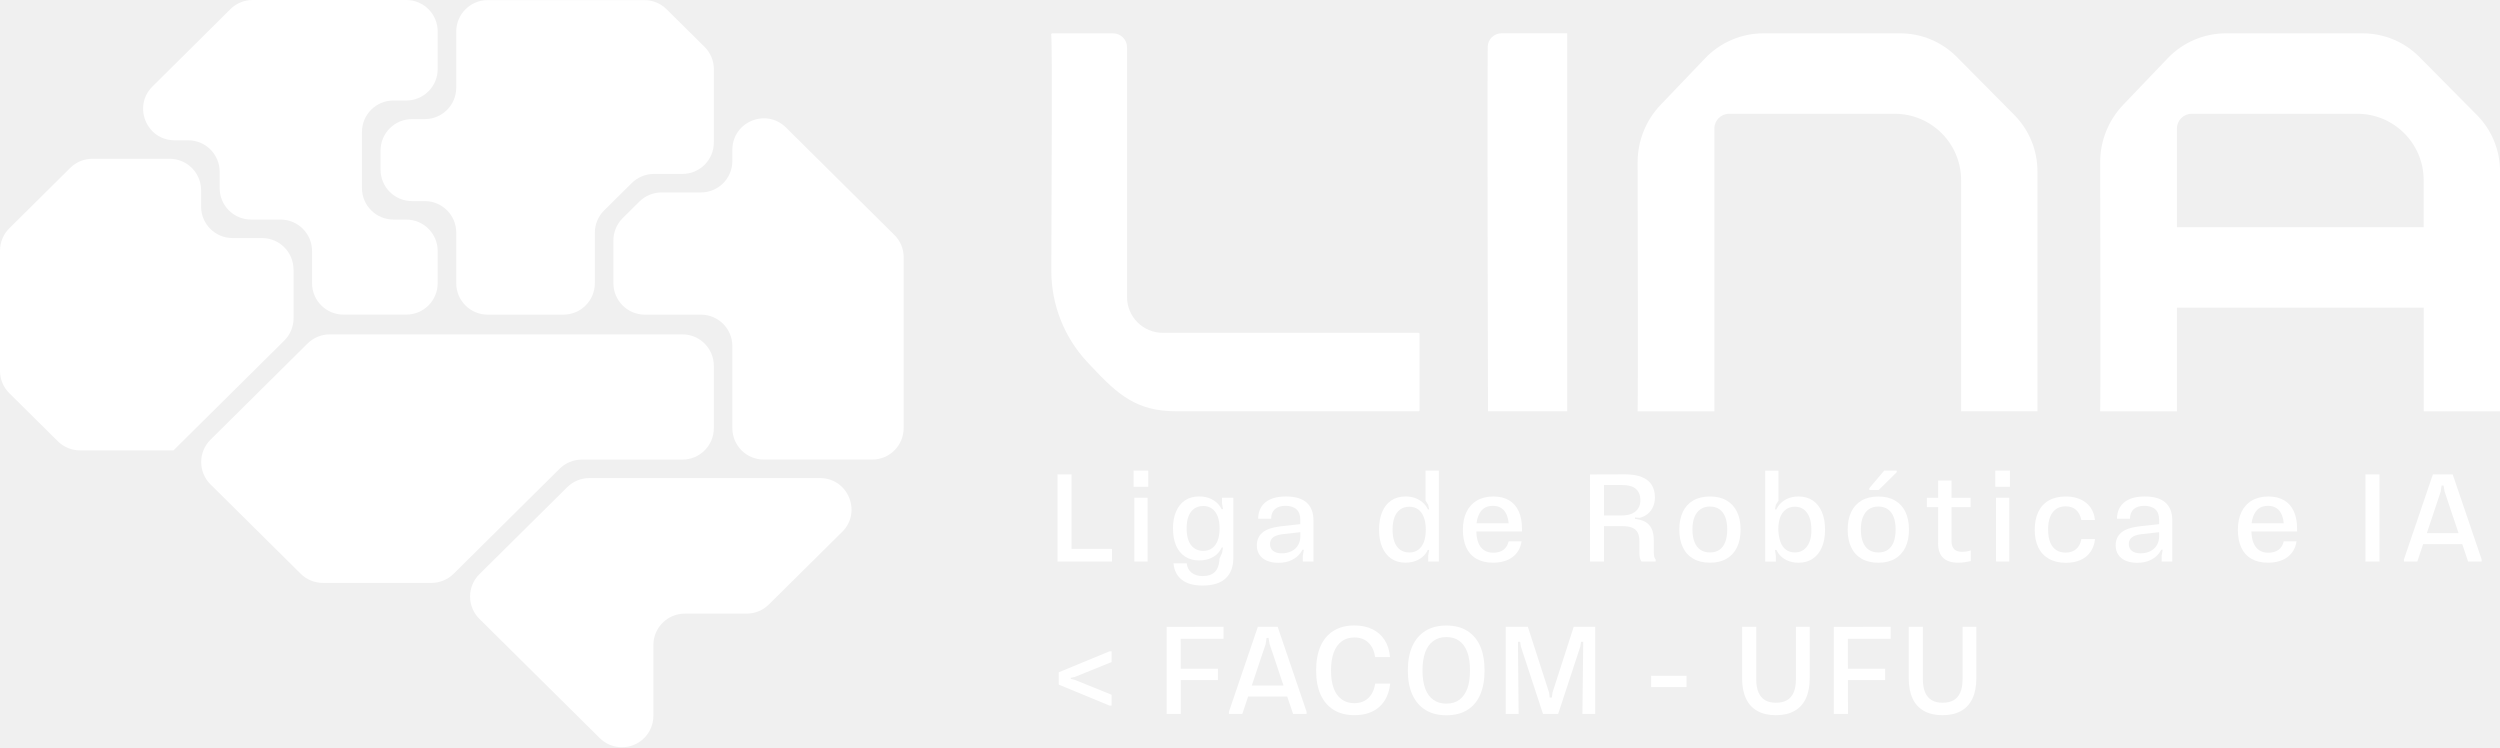
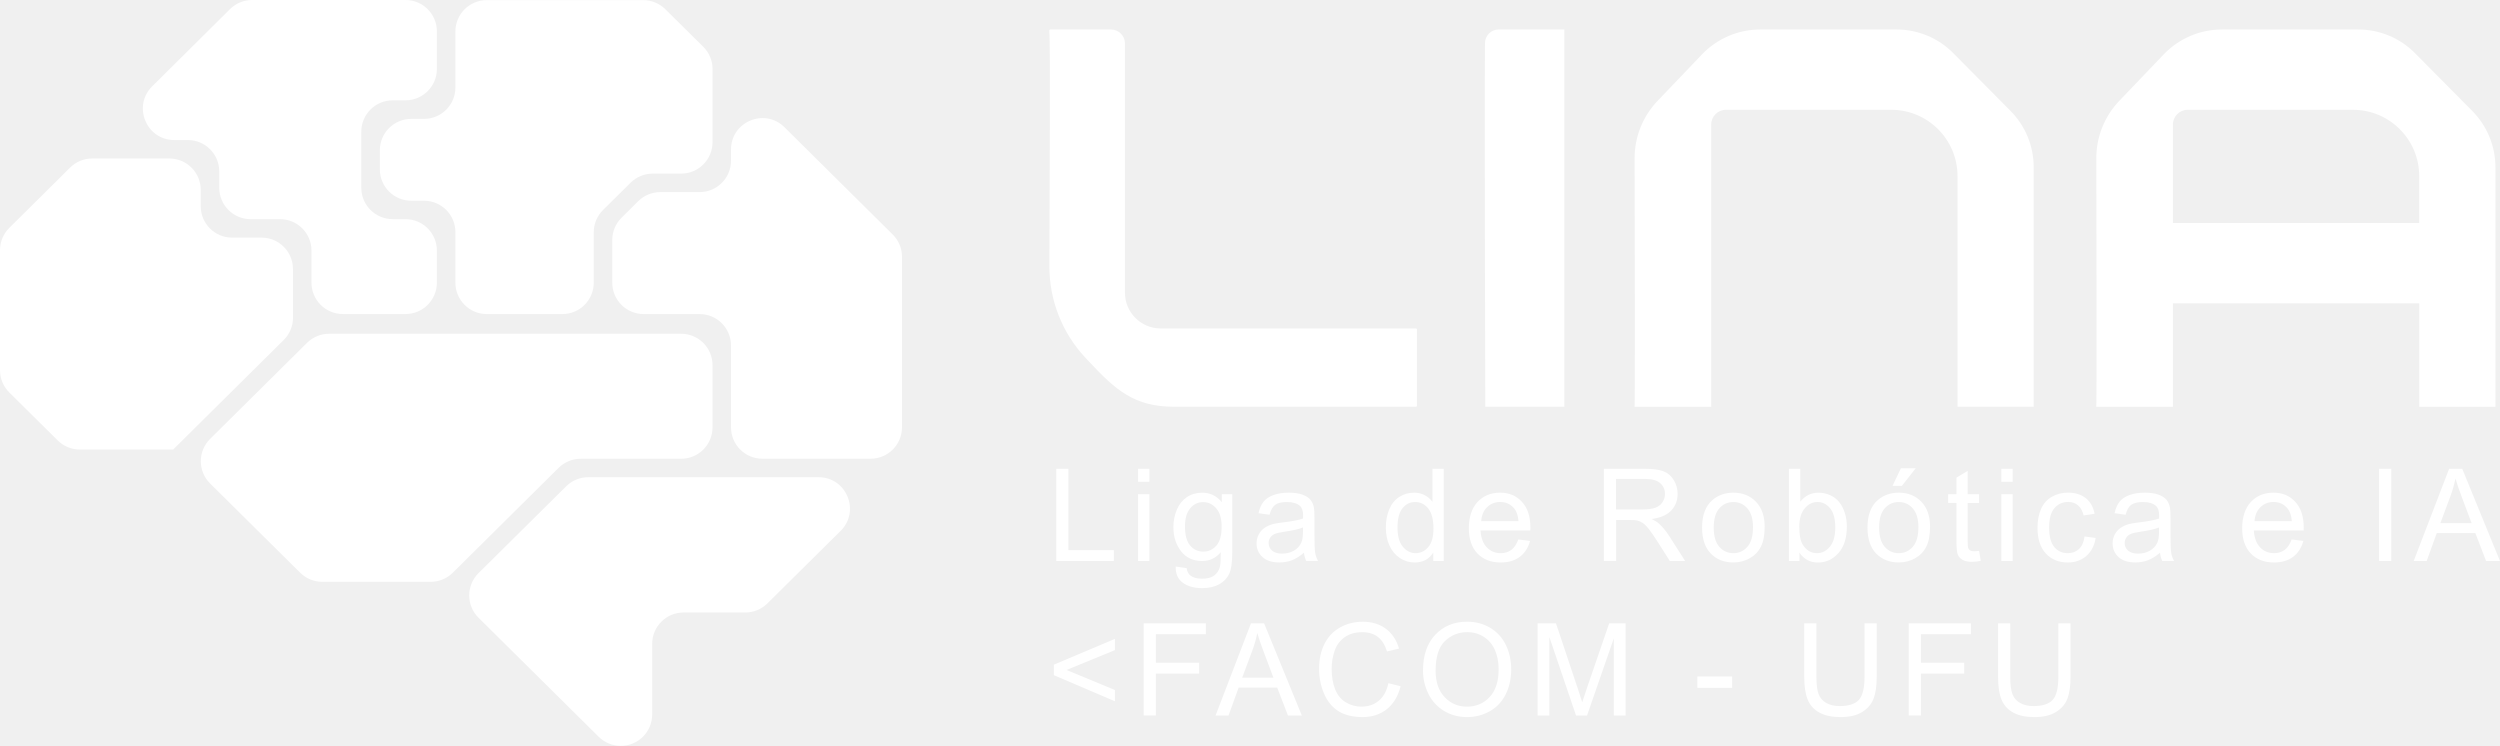
- <svg xmlns="http://www.w3.org/2000/svg" id="Camada_2" data-name="Camada 2" viewBox="0 0 661.6 197.75">
+ <svg xmlns="http://www.w3.org/2000/svg" id="Camada_2" data-name="Camada 2" viewBox="0 0 662.82 197.75">
  <defs>
    <style>
      .cls-1 {
        fill: #fff;
      }
    </style>
  </defs>
  <g id="Camada_2-2" data-name="Camada 2">
    <g>
-       <polygon class="cls-1" points="283.57 125.54 279.86 125.54 279.86 148.61 294.27 148.61 294.27 145.26 283.57 145.26 283.57 125.54" />
-       <rect class="cls-1" x="300.19" y="131.72" width="3.51" height="16.88" />
-       <rect class="cls-1" x="299.99" y="124.54" width="3.88" height="4.28" />
-       <path class="cls-1" d="M326.4,131.72h-3.01v1.47l.27,1.54h-.38c-.15-.3-.32-.59-.52-.87-.53-.74-1.27-1.33-2.19-1.79-.92-.46-2-.69-3.23-.69-1.47,0-2.72.35-3.74,1.04-1.03.69-1.81,1.67-2.36,2.94-.55,1.27-.82,2.75-.82,4.45s.27,3.27.8,4.53c.54,1.26,1.32,2.23,2.36,2.93,1.04.69,2.3,1.04,3.79,1.04,1.2,0,2.27-.22,3.21-.67.94-.45,1.67-1.04,2.19-1.79.21-.31.39-.63.54-.95h.34l-.23,1.37-.7,1.6c0,.16-.01.35-.03.57-.13,1.34-.56,2.34-1.29,3.01-.72.67-1.76,1-3.09,1-1.25,0-2.24-.3-2.98-.9-.74-.6-1.16-1.43-1.27-2.47h-3.51c.18,1.89.92,3.35,2.22,4.36,1.3,1.01,3.13,1.52,5.47,1.52,2.74,0,4.79-.64,6.13-1.91,1.35-1.27,2.02-3.08,2.02-5.42v-15.91ZM322.24,143.07c-.35.88-.84,1.55-1.49,2.02-.65.47-1.43.7-2.34.7s-1.74-.25-2.41-.74c-.67-.49-1.17-1.17-1.49-2.04-.32-.87-.48-1.93-.48-3.18s.16-2.27.48-3.14c.32-.87.81-1.55,1.47-2.04.66-.49,1.47-.74,2.42-.74s1.69.23,2.34.69c.65.46,1.14,1.13,1.49,2.01.35.88.52,1.96.52,3.23s-.17,2.35-.52,3.23Z" />
-       <path class="cls-1" d="M345.77,132.99c-1.21-1.07-3.03-1.6-5.43-1.6s-4.12.5-5.4,1.5c-1.28,1-1.94,2.46-1.99,4.38h3.44c.02-1.11.36-1.96,1.02-2.54.66-.58,1.59-.87,2.79-.87s2.21.31,2.89.92c.68.61,1.02,1.53,1.02,2.76v1.17l-5.42.6c-2.16.29-3.72.85-4.66,1.69-.95.84-1.42,1.96-1.42,3.36,0,.91.22,1.72.67,2.41.45.69,1.1,1.23,1.96,1.6.86.38,1.89.57,3.09.57,1.38,0,2.56-.25,3.53-.74.97-.49,1.73-1.1,2.27-1.84.21-.29.38-.58.53-.87h.39l-.27,1.57v1.54h2.81v-10.93c0-2.05-.61-3.61-1.82-4.68ZM344.12,141.92c0,.91-.21,1.71-.62,2.39s-.99,1.2-1.74,1.57c-.75.37-1.59.55-2.52.55-1,0-1.78-.21-2.32-.64-.55-.42-.82-1.04-.82-1.84,0-.71.26-1.28.77-1.71.51-.42,1.34-.71,2.47-.87l4.78-.53v1.07Z" />
-       <path class="cls-1" d="M377.35,146.4c.2-.28.36-.57.5-.87h.37l-.27,1.54v1.54h2.84v-24.07h-3.54v7.92l.7,1.14.27,1.2h-.34c-.15-.32-.33-.62-.54-.92-.55-.75-1.28-1.35-2.21-1.81-.93-.46-1.98-.69-3.16-.69-1.45,0-2.7.35-3.76,1.05s-1.87,1.71-2.42,3.03c-.56,1.32-.84,2.88-.84,4.68s.28,3.39.84,4.68c.56,1.29,1.35,2.3,2.39,3.01,1.04.71,2.29,1.07,3.76,1.07,1.23,0,2.3-.23,3.23-.69s1.66-1.06,2.19-1.82ZM370.53,145.48c-.67-.48-1.17-1.17-1.5-2.07-.33-.9-.5-1.99-.5-3.26s.17-2.35.5-3.24c.33-.89.84-1.58,1.5-2.07.67-.49,1.48-.74,2.44-.74.89,0,1.66.23,2.31.69.65.46,1.15,1.14,1.5,2.04.36.9.54,2.01.54,3.33s-.17,2.42-.52,3.31-.85,1.57-1.5,2.04c-.66.47-1.43.7-2.32.7-.96,0-1.77-.24-2.44-.72Z" />
-       <path class="cls-1" d="M402.63,143.26h-3.38c-.22.96-.67,1.7-1.35,2.22-.68.52-1.59.79-2.72.79-.98,0-1.81-.23-2.47-.69-.67-.46-1.18-1.14-1.52-2.04-.3-.79-.46-1.76-.5-2.89h12.09v-.74c0-1.81-.29-3.34-.87-4.61-.58-1.27-1.43-2.24-2.56-2.91-1.13-.67-2.51-1-4.16-1s-3.12.36-4.33,1.07c-1.22.71-2.14,1.73-2.77,3.04-.64,1.32-.95,2.89-.95,4.71s.3,3.39.89,4.68c.59,1.29,1.49,2.29,2.69,2.98,1.2.69,2.65,1.04,4.35,1.04,2.18,0,3.93-.51,5.25-1.52,1.31-1.01,2.09-2.39,2.34-4.13ZM391.17,136.66c.35-.92.84-1.62,1.47-2.09.64-.47,1.44-.7,2.42-.7s1.72.22,2.34.65c.62.43,1.1,1.08,1.42,1.94.22.58.36,1.26.43,2.02h-8.5c.08-.68.22-1.29.42-1.82Z" />
-       <path class="cls-1" d="M438.16,148.07c-.2-.2-.33-.47-.4-.8-.07-.33-.1-.76-.1-1.27v-2.98c0-1.25-.19-2.28-.57-3.09-.38-.81-.96-1.43-1.75-1.86-.72-.39-1.61-.64-2.66-.76v-.37l1.24.1c.82-.2,1.54-.56,2.16-1.07.61-.51,1.08-1.15,1.4-1.91.32-.76.48-1.57.48-2.44,0-1.25-.27-2.33-.82-3.24-.55-.91-1.41-1.62-2.59-2.11-1.18-.49-2.69-.74-4.51-.74l-9.26.03v23.04h3.71v-9.36h4.85c1.14,0,2.03.15,2.69.45.66.3,1.12.74,1.4,1.32.28.58.42,1.34.42,2.27v2.98c0,.56.04,1.03.13,1.42.09.39.23.7.43.92h3.74v-.53ZM431.96,135.89c-.75.35-1.69.52-2.83.52h-4.65v-8.06h4.65c1.76,0,3.03.35,3.81,1.05.78.7,1.17,1.7,1.17,2.99,0,.78-.17,1.47-.52,2.07-.35.6-.89,1.08-1.64,1.42Z" />
-       <path class="cls-1" d="M456.92,132.44c-1.2-.7-2.66-1.05-4.38-1.05s-3.22.35-4.43,1.05-2.13,1.71-2.76,3.01c-.62,1.3-.94,2.87-.94,4.7s.31,3.39.94,4.7c.62,1.3,1.54,2.31,2.76,3.01s2.69,1.05,4.43,1.05,3.18-.35,4.38-1.05,2.12-1.71,2.76-3.01c.64-1.3.95-2.87.95-4.7s-.32-3.42-.95-4.71c-.63-1.29-1.55-2.29-2.76-2.99ZM456.57,143.44c-.35.9-.86,1.59-1.54,2.06-.68.47-1.52.7-2.52.7s-1.82-.23-2.51-.7c-.69-.47-1.22-1.15-1.57-2.06-.36-.9-.54-2.01-.54-3.33s.18-2.38.54-3.28c.36-.89.88-1.58,1.57-2.06.69-.48,1.53-.72,2.51-.72s1.84.24,2.52.72c.68.48,1.19,1.17,1.54,2.07.35.9.52,2,.52,3.29s-.17,2.39-.52,3.29Z" />
-       <path class="cls-1" d="M479.72,132.44c-1.05-.7-2.3-1.05-3.74-1.05-1.23,0-2.29.23-3.19.69-.9.46-1.62,1.06-2.16,1.81-.21.3-.39.6-.54.92h-.36l.23-1.2.7-1.14v-7.92h-3.51v24.07h2.81v-1.54l-.23-1.54h.39c.14.3.3.59.5.87.52.76,1.24,1.37,2.16,1.82s1.98.69,3.21.69c1.45,0,2.7-.36,3.74-1.07,1.05-.71,1.85-1.72,2.41-3.01.56-1.29.84-2.85.84-4.68s-.28-3.37-.84-4.68c-.56-1.31-1.36-2.32-2.41-3.03ZM478.89,143.34c-.33.9-.84,1.6-1.5,2.11-.67.5-1.46.75-2.37.75s-1.73-.24-2.37-.72c-.65-.48-1.14-1.17-1.47-2.07s-.52-1.99-.57-3.26c0-1.27.17-2.35.5-3.24.33-.89.83-1.58,1.49-2.07.66-.49,1.47-.74,2.42-.74s1.73.25,2.37.75c.65.5,1.14,1.2,1.47,2.09.33.89.5,1.96.5,3.21.02,1.23-.13,2.29-.47,3.19Z" />
-       <polygon class="cls-1" points="494.7 129.18 494.7 129.68 497.17 129.68 501.95 124.97 501.95 124.54 498.64 124.54 494.7 129.18" />
-       <path class="cls-1" d="M504.24,135.44c-.63-1.29-1.55-2.29-2.76-2.99s-2.66-1.05-4.38-1.05-3.22.35-4.43,1.05-2.13,1.71-2.76,3.01c-.62,1.3-.94,2.87-.94,4.7s.31,3.39.94,4.7c.62,1.3,1.54,2.31,2.76,3.01s2.69,1.05,4.43,1.05,3.18-.35,4.38-1.05,2.12-1.71,2.76-3.01c.64-1.3.95-2.87.95-4.7s-.32-3.42-.95-4.71ZM501.14,143.44c-.35.9-.86,1.59-1.54,2.06-.68.47-1.52.7-2.52.7s-1.82-.23-2.51-.7c-.69-.47-1.22-1.15-1.57-2.06-.36-.9-.54-2.01-.54-3.33s.18-2.38.54-3.28c.36-.89.88-1.58,1.57-2.06.69-.48,1.53-.72,2.51-.72s1.84.24,2.52.72c.68.48,1.19,1.17,1.54,2.07.35.9.52,2,.52,3.29s-.17,2.39-.52,3.29Z" />
-       <path class="cls-1" d="M512.89,143.73c0,1.74.45,3.04,1.34,3.89.89.86,2.21,1.29,3.95,1.29.62,0,1.23-.04,1.81-.13s1.1-.19,1.57-.3v-2.81c-.27.09-.62.18-1.07.27-.45.04-.84.08-1.17.1-.98,0-1.71-.23-2.17-.7s-.7-1.18-.7-2.14v-8.99h5.05v-2.47h-5.05v-4.58h-3.54v4.58h-2.98v2.47h2.98v9.53Z" />
-       <rect class="cls-1" x="528.23" y="131.72" width="3.51" height="16.88" />
-       <rect class="cls-1" x="528.03" y="124.54" width="3.88" height="4.28" />
-       <path class="cls-1" d="M544.11,134.72c.69-.48,1.54-.72,2.54-.72,1.14,0,2.06.31,2.76.94.7.62,1.16,1.52,1.39,2.67h3.61c-.13-1.29-.53-2.4-1.19-3.33-.66-.92-1.55-1.64-2.67-2.14-1.13-.5-2.4-.75-3.83-.75-1.78,0-3.29.35-4.51,1.05-1.23.7-2.16,1.71-2.79,3.03-.64,1.32-.95,2.89-.95,4.71s.31,3.39.94,4.68c.62,1.29,1.55,2.3,2.79,3.01,1.24.71,2.74,1.07,4.5,1.07,1.49,0,2.8-.25,3.91-.75,1.11-.5,1.99-1.23,2.64-2.17.65-.95,1.04-2.07,1.17-3.36h-3.61c-.2,1.16-.66,2.05-1.39,2.66-.72.61-1.64.92-2.76.92-1,0-1.85-.23-2.54-.7-.69-.47-1.22-1.15-1.57-2.06-.36-.9-.54-2.02-.54-3.36s.18-2.42.54-3.33c.36-.9.88-1.59,1.57-2.07Z" />
-       <path class="cls-1" d="M573.05,132.99c-1.21-1.07-3.03-1.6-5.43-1.6s-4.12.5-5.4,1.5c-1.28,1-1.94,2.46-1.99,4.38h3.44c.02-1.11.36-1.96,1.02-2.54.66-.58,1.59-.87,2.79-.87s2.21.31,2.89.92c.68.61,1.02,1.53,1.02,2.76v1.17l-5.42.6c-2.16.29-3.72.85-4.66,1.69-.95.84-1.42,1.96-1.42,3.36,0,.91.22,1.72.67,2.41.45.69,1.1,1.23,1.96,1.6.86.38,1.89.57,3.09.57,1.38,0,2.56-.25,3.53-.74.97-.49,1.73-1.1,2.27-1.84.21-.29.38-.58.53-.87h.39l-.27,1.57v1.54h2.81v-10.93c0-2.05-.61-3.61-1.82-4.68ZM571.39,141.92c0,.91-.21,1.71-.62,2.39s-.99,1.2-1.74,1.57c-.75.37-1.59.55-2.52.55-1,0-1.78-.21-2.32-.64-.55-.42-.82-1.04-.82-1.84,0-.71.26-1.28.77-1.71.51-.42,1.34-.71,2.47-.87l4.78-.53v1.07Z" />
-       <path class="cls-1" d="M604.44,132.39c-1.13-.67-2.51-1-4.16-1s-3.12.36-4.33,1.07c-1.22.71-2.14,1.73-2.77,3.04-.64,1.32-.95,2.89-.95,4.71s.3,3.39.89,4.68c.59,1.29,1.49,2.29,2.69,2.98,1.2.69,2.65,1.04,4.35,1.04,2.18,0,3.93-.51,5.25-1.52,1.31-1.01,2.09-2.39,2.34-4.13h-3.38c-.22.96-.67,1.7-1.35,2.22-.68.52-1.59.79-2.72.79-.98,0-1.81-.23-2.47-.69-.67-.46-1.18-1.14-1.52-2.04-.3-.79-.46-1.76-.5-2.89h12.09v-.74c0-1.81-.29-3.34-.87-4.61-.58-1.27-1.43-2.24-2.56-2.91ZM595.87,138.48c.08-.68.22-1.29.42-1.82.35-.92.84-1.62,1.47-2.09.64-.47,1.44-.7,2.42-.7s1.72.22,2.34.65c.62.43,1.1,1.08,1.42,1.94.22.58.36,1.26.43,2.02h-8.5Z" />
-       <rect class="cls-1" x="625.99" y="125.54" width="3.71" height="23.07" />
-       <path class="cls-1" d="M643.84,125.54l-7.66,22.5v.57h3.54l1.54-4.61h10.35l1.55,4.61h3.58v-.57l-7.66-22.5h-5.25ZM642.24,141.09l3.67-11,.23-1.6h.53l.27,1.6,3.69,11h-8.4Z" />
-       <polygon class="cls-1" points="280.19 177.91 280.19 181.18 293.63 186.73 294.17 186.73 294.17 183.86 284.41 179.91 283.37 179.65 283.37 179.38 284.47 179.14 294.17 175.2 294.17 172.36 293.63 172.36 280.19 177.91" />
-       <polygon class="cls-1" points="308.74 188.94 312.49 188.94 312.48 179.98 322.32 179.98 322.32 176.97 312.47 176.97 312.46 169.05 323.79 169.05 323.79 165.87 308.74 165.9 308.74 188.94" />
-       <path class="cls-1" d="M332.88,165.87l-7.66,22.5v.57h3.54l1.54-4.61h10.35l1.55,4.61h3.58v-.57l-7.66-22.5h-5.25ZM331.28,181.42l3.67-11,.23-1.6h.53l.27,1.6,3.69,11h-8.4Z" />
-       <path class="cls-1" d="M362.1,184.74c-.96.9-2.2,1.35-3.71,1.35-1.29,0-2.41-.34-3.34-1.02-.94-.68-1.64-1.66-2.11-2.94s-.7-2.85-.7-4.7.24-3.45.72-4.75c.48-1.29,1.18-2.28,2.11-2.96.92-.68,2.04-1.02,3.36-1.02,1.49,0,2.72.45,3.68,1.35.96.9,1.56,2.18,1.81,3.83h3.94c-.16-1.76-.64-3.26-1.44-4.51-.8-1.25-1.88-2.2-3.24-2.86-1.36-.66-2.94-.99-4.75-.99-2.16,0-4,.47-5.52,1.42-1.52.95-2.66,2.3-3.44,4.06-.78,1.76-1.17,3.9-1.17,6.42s.39,4.62,1.17,6.37c.78,1.75,1.93,3.1,3.44,4.05s3.35,1.42,5.52,1.42c2.76,0,4.96-.73,6.59-2.19,1.63-1.46,2.59-3.52,2.88-6.17h-3.95c-.27,1.65-.88,2.93-1.84,3.83Z" />
-       <path class="cls-1" d="M388.3,166.96c-1.5-.95-3.35-1.42-5.53-1.42s-4.03.47-5.55,1.42c-1.52.95-2.67,2.3-3.46,4.05-.79,1.75-1.19,3.9-1.19,6.44s.4,4.62,1.19,6.37c.79,1.75,1.94,3.1,3.46,4.05,1.52.95,3.37,1.42,5.55,1.42s4.06-.47,5.57-1.42,2.64-2.3,3.39-4.05c.76-1.75,1.14-3.87,1.14-6.37s-.38-4.69-1.15-6.44c-.77-1.75-1.91-3.1-3.41-4.05ZM388.32,182.19c-.47,1.29-1.17,2.28-2.09,2.98-.93.69-2.08,1.04-3.46,1.04s-2.51-.34-3.46-1.02c-.95-.68-1.66-1.67-2.14-2.96-.48-1.29-.72-2.9-.72-4.81s.24-3.49.72-4.8c.48-1.3,1.19-2.3,2.14-2.99.95-.69,2.1-1.04,3.46-1.04s2.54.35,3.46,1.04c.92.69,1.62,1.69,2.09,2.99.47,1.3.7,2.9.7,4.8s-.23,3.49-.7,4.78Z" />
-       <polygon class="cls-1" points="410.85 183.29 410.68 184.59 410.11 184.59 409.95 183.29 404.33 165.87 398.48 165.87 398.48 188.94 401.89 188.94 401.72 171.22 401.72 169.85 402.29 169.85 402.49 171.12 408.34 188.94 412.35 188.94 418.21 171.12 418.41 169.85 418.97 169.85 418.97 171.22 418.77 188.94 422.15 188.94 422.15 165.87 416.47 165.87 410.85 183.29" />
-       <rect class="cls-1" x="436.96" y="178.84" width="9.36" height="2.98" />
-       <path class="cls-1" d="M475.27,179.78c0,1.4-.2,2.56-.6,3.48-.4.91-.99,1.59-1.76,2.04-.77.45-1.74.67-2.93.67s-2.09-.22-2.86-.67c-.77-.45-1.35-1.13-1.75-2.06-.4-.92-.6-2.08-.6-3.46v-13.91h-3.74v13.64c0,2.12.34,3.9,1.02,5.35.68,1.45,1.69,2.55,3.03,3.29,1.34.75,2.96,1.12,4.88,1.12s3.58-.37,4.91-1.12c1.34-.75,2.35-1.85,3.03-3.31.68-1.46,1.02-3.24,1.02-5.33v-13.64h-3.64v13.91Z" />
-       <polygon class="cls-1" points="485.3 188.94 489.05 188.94 489.04 179.98 498.88 179.98 498.88 176.97 489.03 176.97 489.02 169.05 500.35 169.05 500.35 165.87 485.3 165.9 485.3 188.94" />
-       <path class="cls-1" d="M519.37,179.78c0,1.4-.2,2.56-.6,3.48-.4.91-.99,1.59-1.76,2.04-.77.45-1.74.67-2.93.67s-2.09-.22-2.86-.67c-.77-.45-1.35-1.13-1.75-2.06-.4-.92-.6-2.08-.6-3.46v-13.91h-3.74v13.64c0,2.12.34,3.9,1.02,5.35.68,1.45,1.69,2.55,3.03,3.29,1.34.75,2.96,1.12,4.88,1.12s3.58-.37,4.91-1.12c1.34-.75,2.35-1.85,3.03-3.31.68-1.46,1.02-3.24,1.02-5.33v-13.64h-3.64v13.91Z" />
-       <path class="cls-1" d="M287.72,95.78l.97,1.04c7.15,7.67,12.12,12.02,22.6,12.02h64.1c.15,0,.28-.12.28-.28v-20.2c0-.15-.12-.28-.28-.28h-67.67c-5.22,0-9.46-4.24-9.46-9.46V12.53c0-2.05-1.66-3.71-3.71-3.71h-16.08c-.16,0-.29.14-.28.3.35,3.71.06,41.15.03,62.49-.01,8.97,3.38,17.62,9.5,24.18Z" />
-       <path class="cls-1" d="M414.75,108.84V8.81h-17.39c-2,0-3.63,1.61-3.65,3.61-.15,17.92.08,96.42.08,96.42h20.96Z" />
-       <path class="cls-1" d="M453.69,108.84V34.02c0-2.16,1.75-3.91,3.91-3.91h43.82c9.7,0,17.57,7.87,17.57,17.57v61.16h20.2v-63.53c0-5.57-2.2-10.92-6.12-14.88l-15.21-15.35c-3.97-4.01-9.38-6.26-15.02-6.26h-36.15c-5.83,0-11.41,2.38-15.44,6.6l-11.76,12.3c-3.94,4.11-6.13,9.59-6.11,15.28.05,19.83.14,66.02-.02,65.85h20.34Z" />
-       <path class="cls-1" d="M655.48,30.43l-15.21-15.35c-3.97-4.01-9.38-6.26-15.02-6.26h-36.15c-5.83,0-11.41,2.38-15.44,6.6l-11.76,12.3c-3.94,4.11-6.13,9.59-6.11,15.28.05,19.83.14,66.02-.02,65.85h20.34v-27.42h65.3v27.42h20.2v-63.53c0-5.57-2.2-10.92-6.12-14.88ZM641.4,60.13h-65.3v-26.11c0-2.16,1.75-3.91,3.91-3.91h43.82c9.7,0,17.57,7.87,17.57,17.57v12.45Z" />
+       <path class="cls-1" d="M287.72,94.78l.97,1.04c7.15,7.67,12.12,12.02,22.6,12.02h64.1c.15,0,.28-.12.28-.28v-20.2c0-.15-.12-.28-.28-.28h-67.67c-5.22,0-9.46-4.24-9.46-9.46V11.53c0-2.05-1.66-3.71-3.71-3.71h-16.08c-.16,0-.29.14-.28.3.35,3.71.06,41.15.03,62.49-.01,8.97,3.38,17.62,9.5,24.18Z" />
+       <path class="cls-1" d="M414.75,107.84V7.81h-17.39c-2,0-3.63,1.61-3.65,3.61-.15,17.92.08,96.42.08,96.42h20.96Z" />
+       <path class="cls-1" d="M453.69,107.84V33.02c0-2.16,1.75-3.91,3.91-3.91h43.82c9.7,0,17.57,7.87,17.57,17.57v61.16h20.2v-63.53c0-5.57-2.2-10.92-6.12-14.88l-15.21-15.35c-3.97-4.01-9.38-6.26-15.02-6.26h-36.15c-5.83,0-11.41,2.38-15.44,6.6l-11.76,12.3c-3.94,4.11-6.13,9.59-6.11,15.28.05,19.83.14,66.02-.02,65.85h20.34Z" />
+       <path class="cls-1" d="M655.48,29.43l-15.21-15.35c-3.97-4.01-9.38-6.26-15.02-6.26h-36.15c-5.83,0-11.41,2.38-15.44,6.6l-11.76,12.3c-3.94,4.11-6.13,9.59-6.11,15.28.05,19.83.14,66.02-.02,65.85h20.34v-27.42h65.3v27.42h20.2v-63.53c0-5.57-2.2-10.92-6.12-14.88ZM641.4,59.13h-65.3v-26.11c0-2.16,1.75-3.91,3.91-3.91h43.82c9.7,0,17.57,7.87,17.57,17.57v12.45Z" />
    </g>
    <g>
      <path class="cls-1" d="M104.11,58.11h3.4c4.6,0,8.32,3.73,8.32,8.32v8.51c0,4.6-3.73,8.32-8.32,8.32h-16.61c-4.6,0-8.32-3.73-8.32-8.32v-8.51c0-4.6-3.73-8.32-8.32-8.32h-7.81c-4.6,0-8.32-3.73-8.32-8.32v-4.34c0-4.6-3.73-8.32-8.32-8.32h-3.6c-7.43,0-11.14-9.01-5.86-14.24L60.99,2.41c1.56-1.54,3.66-2.41,5.86-2.41h40.66c4.6,0,8.32,3.73,8.32,8.32v9.96c0,4.6-3.73,8.32-8.32,8.32h-3.4c-4.6,0-8.32,3.73-8.32,8.32v14.86c0,4.6,3.73,8.32,8.32,8.32Z" />
      <path class="cls-1" d="M239.14,68.06v45.24c0,4.6-3.73,8.32-8.32,8.32h-28.69c-4.6,0-8.32-3.73-8.32-8.32v-21.71c0-4.6-3.73-8.32-8.32-8.32h-14.84c-4.6,0-8.32-3.73-8.32-8.32v-11.32c0-2.22.89-4.35,2.46-5.91l4.42-4.38c1.56-1.55,3.67-2.41,5.86-2.41h10.42c4.6,0,8.32-3.73,8.32-8.32v-2.96c0-7.4,8.93-11.12,14.18-5.91l28.69,28.43c1.58,1.56,2.47,3.69,2.47,5.91Z" />
      <path class="cls-1" d="M222.86,140.76l-19.4,19.22c-1.56,1.54-3.66,2.41-5.86,2.41h-16.37c-4.6,0-8.32,3.73-8.32,8.32v18.72c0,4.6-3.73,8.32-8.32,8.32h0c-2.19,0-4.3-.87-5.86-2.41l-31.86-31.56c-3.29-3.26-3.29-8.57,0-11.83l23.24-23.02c1.56-1.54,3.66-2.41,5.86-2.41h61.04c7.44,0,11.14,9.01,5.86,14.24Z" />
      <g>
        <path class="cls-1" d="M77.69,71.32v12.9c0,2.22-.89,4.35-2.46,5.91l-28.97,28.71-.35.35h-24.74c-2.19,0-4.3-.87-5.86-2.41l-12.84-12.72c-1.58-1.56-2.47-3.69-2.47-5.91v-31.82c0-2.22.89-4.35,2.46-5.91l16.13-15.99c1.56-1.55,3.67-2.41,5.86-2.41h20.45c4.6,0,8.32,3.73,8.32,8.32v4.34c0,4.6,3.73,8.32,8.32,8.32h7.81c4.6,0,8.32,3.73,8.32,8.32Z" />
        <g>
          <path class="cls-1" d="M188.91,96.82v16.49c0,4.6-3.73,8.32-8.32,8.32h-26.63c-2.19,0-4.3.87-5.86,2.41l-28.06,27.81c-1.56,1.54-3.66,2.41-5.86,2.41h-28.73c-2.19,0-4.3-.87-5.86-2.41l-23.88-23.66c-3.29-3.26-3.29-8.57,0-11.83l25.69-25.46c1.56-1.54,3.66-2.41,5.86-2.41h93.33c4.6,0,8.32,3.73,8.32,8.32Z" />
          <line class="cls-1" x1="53.23" y1="118.82" x2="52.85" y2="119.19" />
          <path class="cls-1" d="M188.91,18.29v19.42c0,4.6-3.73,8.32-8.32,8.32h-7.54c-2.19,0-4.3.87-5.86,2.41l-7.3,7.23c-1.58,1.56-2.47,3.69-2.47,5.91v13.37c0,4.6-3.73,8.32-8.32,8.32h-20.04c-4.6,0-8.32-3.73-8.32-8.32v-13.41c0-4.6-3.73-8.32-8.32-8.32h-3.39c-4.6,0-8.32-3.73-8.32-8.32v-5.06c0-4.6,3.73-8.32,8.32-8.32h3.39c4.6,0,8.32-3.73,8.32-8.32v-14.85c0-4.6,3.73-8.32,8.32-8.32h41.47c2.19,0,4.3.87,5.86,2.41l10.06,9.96c1.58,1.56,2.47,3.69,2.47,5.91Z" />
        </g>
      </g>
    </g>
+     <g>
+       <path class="cls-1" d="M280.04,148.73v-24.44h3.23v21.56h12.04v2.88h-15.27Z" />
+       <path class="cls-1" d="M301.73,127.74v-3.45h3v3.45h-3ZM301.73,148.73v-17.71h3v17.71h-3Z" />
+       <path class="cls-1" d="M311.69,150.2l2.92.43c.12.9.46,1.56,1.02,1.97.74.56,1.76.83,3.05.83,1.39,0,2.46-.28,3.22-.83.76-.56,1.27-1.33,1.53-2.33.16-.61.23-1.89.22-3.85-1.31,1.55-2.95,2.32-4.9,2.32-2.43,0-4.32-.88-5.65-2.63-1.33-1.76-2-3.86-2-6.32,0-1.69.31-3.25.92-4.68.61-1.43,1.5-2.53,2.66-3.31,1.16-.78,2.53-1.17,4.09-1.17,2.09,0,3.81.84,5.17,2.53v-2.13h2.77v15.31c0,2.76-.28,4.71-.84,5.86-.56,1.15-1.45,2.06-2.67,2.73s-2.72,1-4.49,1c-2.11,0-3.82-.48-5.12-1.43-1.3-.95-1.93-2.38-1.88-4.29ZM314.17,139.56c0,2.32.46,4.02,1.38,5.09.92,1.07,2.08,1.6,3.47,1.6s2.53-.53,3.47-1.59c.93-1.06,1.4-2.73,1.4-4.99s-.48-3.8-1.44-4.9c-.96-1.1-2.12-1.65-3.48-1.65s-2.47.54-3.4,1.63-1.4,2.69-1.4,4.83Z" />
+       <path class="cls-1" d="M345.72,146.54c-1.11.94-2.18,1.61-3.21,2-1.03.39-2.13.58-3.31.58-1.95,0-3.44-.48-4.48-1.43-1.04-.95-1.57-2.16-1.57-3.64,0-.87.2-1.66.59-2.38.39-.72.91-1.29,1.55-1.73.64-.43,1.36-.76,2.16-.98.59-.16,1.48-.31,2.67-.45,2.42-.29,4.21-.63,5.35-1.03.01-.41.02-.67.02-.78,0-1.22-.28-2.08-.85-2.58-.77-.68-1.91-1.02-3.42-1.02-1.41,0-2.45.25-3.13.74-.67.49-1.17,1.37-1.49,2.63l-2.93-.4c.27-1.26.71-2.27,1.32-3.04.61-.77,1.49-1.37,2.65-1.78,1.16-.42,2.5-.63,4.02-.63s2.74.18,3.68.53c.94.36,1.64.8,2.08,1.34.44.54.76,1.22.93,2.04.1.51.15,1.43.15,2.77v4c0,2.79.06,4.55.19,5.29.13.74.38,1.45.76,2.13h-3.13c-.31-.62-.51-1.35-.6-2.18ZM345.47,139.84c-1.09.44-2.72.82-4.9,1.13-1.23.18-2.11.38-2.62.6-.51.22-.91.55-1.18.98-.28.43-.42.9-.42,1.43,0,.8.3,1.47.91,2s1.49.8,2.66.8,2.18-.25,3.08-.76c.9-.51,1.56-1.2,1.98-2.08.32-.68.48-1.68.48-3v-1.1Z" />
+       <path class="cls-1" d="M380,148.73v-2.23c-1.12,1.76-2.77,2.63-4.95,2.63-1.41,0-2.71-.39-3.89-1.17-1.18-.78-2.1-1.86-2.75-3.26-.65-1.39-.98-3-.98-4.81s.29-3.37.88-4.81c.59-1.44,1.47-2.54,2.65-3.31,1.18-.77,2.5-1.15,3.95-1.15,1.07,0,2.02.23,2.85.68.83.45,1.51,1.04,2.03,1.76v-8.77h2.98v24.44h-2.78ZM370.52,139.89c0,2.27.48,3.96,1.43,5.09.96,1.12,2.08,1.68,3.38,1.68s2.43-.54,3.34-1.61c.92-1.07,1.38-2.71,1.38-4.91,0-2.42-.47-4.2-1.4-5.34s-2.08-1.7-3.45-1.7-2.45.54-3.34,1.63c-.89,1.09-1.34,2.81-1.34,5.15Z" />
+       <path class="cls-1" d="M402.56,143.03l3.1.38c-.49,1.81-1.4,3.22-2.72,4.22-1.32,1-3.01,1.5-5.07,1.5-2.59,0-4.64-.8-6.16-2.39-1.52-1.59-2.28-3.83-2.28-6.71s.77-5.29,2.3-6.94c1.53-1.64,3.52-2.47,5.97-2.47s4.3.81,5.8,2.42c1.5,1.61,2.25,3.88,2.25,6.8,0,.18,0,.44-.02.8h-13.2c.11,1.95.66,3.43,1.65,4.47.99,1.03,2.22,1.55,3.7,1.55,1.1,0,2.04-.29,2.82-.87.78-.58,1.39-1.5,1.85-2.77ZM392.71,138.17h9.89c-.13-1.49-.51-2.61-1.13-3.35-.96-1.16-2.2-1.73-3.72-1.73-1.38,0-2.54.46-3.48,1.38-.94.92-1.46,2.16-1.56,3.7Z" />
+       <path class="cls-1" d="M425.23,148.73v-24.44h10.84c2.18,0,3.83.22,4.97.66,1.13.44,2.04,1.21,2.72,2.33.68,1.11,1.02,2.34,1.02,3.68,0,1.73-.56,3.2-1.68,4.38-1.12,1.19-2.86,1.95-5.2,2.27.86.41,1.51.82,1.95,1.22.94.87,1.84,1.95,2.68,3.25l4.25,6.65h-4.07l-3.23-5.09c-.94-1.47-1.72-2.59-2.33-3.37-.61-.78-1.16-1.32-1.64-1.63-.48-.31-.98-.53-1.48-.65-.37-.08-.97-.12-1.8-.12h-3.75v10.85h-3.23ZM428.46,135.07h6.95c1.48,0,2.63-.15,3.47-.46.83-.31,1.47-.79,1.9-1.47.43-.67.65-1.4.65-2.19,0-1.16-.42-2.11-1.26-2.85-.84-.74-2.16-1.12-3.98-1.12h-7.74v8.09Z" />
+       <path class="cls-1" d="M451.27,139.88c0-3.28.91-5.71,2.73-7.29,1.52-1.31,3.38-1.97,5.57-1.97,2.43,0,4.42.8,5.97,2.39,1.54,1.6,2.32,3.8,2.32,6.61,0,2.28-.34,4.07-1.03,5.38-.68,1.31-1.68,2.32-2.98,3.04-1.31.72-2.73,1.08-4.28,1.08-2.48,0-4.48-.79-6.01-2.38-1.53-1.59-2.29-3.88-2.29-6.87ZM454.36,139.88c0,2.27.49,3.97,1.48,5.09.99,1.13,2.23,1.69,3.73,1.69s2.73-.57,3.72-1.7c.99-1.13,1.48-2.86,1.48-5.19,0-2.19-.5-3.85-1.49-4.98-.99-1.13-2.23-1.69-3.71-1.69s-2.75.56-3.73,1.68c-.99,1.12-1.48,2.82-1.48,5.09Z" />
+       <path class="cls-1" d="M477.08,148.73h-2.78v-24.44h3v8.72c1.27-1.59,2.88-2.38,4.85-2.38,1.09,0,2.12.22,3.09.66.97.44,1.77,1.06,2.4,1.85.63.79,1.12,1.75,1.48,2.88.36,1.12.53,2.32.53,3.6,0,3.03-.75,5.38-2.25,7.04-1.5,1.66-3.3,2.48-5.4,2.48s-3.73-.87-4.92-2.62v2.22ZM477.05,139.74c0,2.12.29,3.66.87,4.6.94,1.55,2.22,2.32,3.83,2.32,1.31,0,2.44-.57,3.4-1.71.96-1.14,1.43-2.84,1.43-5.09s-.46-4.02-1.38-5.12c-.92-1.1-2.03-1.65-3.33-1.65s-2.45.57-3.4,1.71c-.96,1.14-1.43,2.79-1.43,4.94Z" />
+       <path class="cls-1" d="M495.12,139.88c0-3.28.91-5.71,2.73-7.29,1.52-1.31,3.38-1.97,5.57-1.97,2.43,0,4.42.8,5.97,2.39,1.54,1.6,2.32,3.8,2.32,6.61,0,2.28-.34,4.07-1.03,5.38-.68,1.31-1.68,2.32-2.98,3.04-1.31.72-2.73,1.08-4.28,1.08-2.48,0-4.48-.79-6.01-2.38-1.53-1.59-2.29-3.88-2.29-6.87ZM498.21,139.88c0,2.27.49,3.97,1.48,5.09.99,1.13,2.23,1.69,3.73,1.69s2.73-.57,3.72-1.7c.99-1.13,1.48-2.86,1.48-5.19,0-2.19-.5-3.85-1.49-4.98-.99-1.13-2.23-1.69-3.71-1.69s-2.75.56-3.73,1.68c-.99,1.12-1.48,2.82-1.48,5.09ZM501.76,128.82l2.22-4.67h3.93l-3.67,4.67h-2.48Z" />
+       <path class="cls-1" d="M524.72,146.04l.43,2.65c-.84.18-1.6.27-2.27.27-1.09,0-1.93-.17-2.53-.52s-1.02-.8-1.27-1.36c-.24-.56-.37-1.74-.37-3.54v-10.19h-2.2v-2.33h2.2v-4.38l2.98-1.8v6.19h3.02v2.33h-3.02v10.35c0,.86.05,1.41.16,1.65.11.24.28.44.52.58.24.14.58.22,1.03.22.33,0,.77-.04,1.32-.12Z" />
+       <path class="cls-1" d="M530.61,127.74v-3.45h3v3.45h-3ZM530.61,148.73v-17.71h3v17.71h-3Z" />
+       <path class="cls-1" d="M552.67,142.24l2.95.38c-.32,2.03-1.15,3.63-2.48,4.78-1.33,1.15-2.96,1.73-4.89,1.73-2.42,0-4.37-.79-5.84-2.38-1.47-1.58-2.21-3.85-2.21-6.81,0-1.91.32-3.58.95-5.02.63-1.43,1.6-2.51,2.89-3.23,1.29-.72,2.7-1.08,4.23-1.08,1.92,0,3.5.49,4.72,1.46,1.22.97,2.01,2.35,2.35,4.14l-2.92.45c-.28-1.19-.77-2.08-1.48-2.68-.71-.6-1.56-.9-2.56-.9-1.51,0-2.74.54-3.68,1.63-.94,1.08-1.42,2.8-1.42,5.14s.46,4.11,1.37,5.19c.91,1.08,2.1,1.62,3.57,1.62,1.18,0,2.16-.36,2.95-1.08.79-.72,1.29-1.83,1.5-3.33Z" />
+       <path class="cls-1" d="M572.68,146.54c-1.11.94-2.18,1.61-3.21,2-1.03.39-2.13.58-3.31.58-1.95,0-3.44-.48-4.48-1.43-1.04-.95-1.57-2.16-1.57-3.64,0-.87.2-1.66.59-2.38.39-.72.91-1.29,1.55-1.73.64-.43,1.36-.76,2.16-.98.59-.16,1.48-.31,2.67-.45,2.42-.29,4.21-.63,5.35-1.03.01-.41.02-.67.02-.78,0-1.22-.28-2.08-.85-2.58-.77-.68-1.91-1.02-3.42-1.02-1.41,0-2.45.25-3.13.74-.67.49-1.17,1.37-1.49,2.63l-2.93-.4c.27-1.26.71-2.27,1.32-3.04.61-.77,1.49-1.37,2.65-1.78,1.16-.42,2.5-.63,4.02-.63s2.74.18,3.68.53c.94.36,1.64.8,2.08,1.34.44.54.76,1.22.93,2.04.1.51.15,1.43.15,2.77v4c0,2.79.06,4.55.19,5.29.13.74.38,1.45.76,2.13h-3.13c-.31-.62-.51-1.35-.6-2.18ZM572.43,139.84c-1.09.44-2.72.82-4.9,1.13-1.23.18-2.11.38-2.62.6-.51.22-.91.55-1.18.98-.28.43-.42.9-.42,1.43,0,.8.3,1.47.91,2s1.49.8,2.66.8,2.18-.25,3.08-.76c.9-.51,1.56-1.2,1.98-2.08.32-.68.48-1.68.48-3v-1.1Z" />
+       <path class="cls-1" d="M607.59,143.03l3.1.38c-.49,1.81-1.4,3.22-2.72,4.22-1.32,1-3.01,1.5-5.07,1.5-2.59,0-4.64-.8-6.16-2.39-1.52-1.59-2.28-3.83-2.28-6.71s.77-5.29,2.3-6.94c1.53-1.64,3.52-2.47,5.97-2.47s4.3.81,5.8,2.42c1.5,1.61,2.25,3.88,2.25,6.8,0,.18,0,.44-.02.8h-13.2c.11,1.95.66,3.43,1.65,4.47.99,1.03,2.22,1.55,3.7,1.55,1.1,0,2.04-.29,2.82-.87.78-.58,1.39-1.5,1.85-2.77ZM597.74,138.17h9.89c-.13-1.49-.51-2.61-1.13-3.35-.96-1.16-2.2-1.73-3.72-1.73-1.38,0-2.54.46-3.48,1.38-.94.92-1.46,2.16-1.56,3.7Z" />
+       <path class="cls-1" d="M630.76,148.73v-24.44h3.23v24.44h-3.23Z" />
+       <path class="cls-1" d="M639.94,148.73l9.39-24.44h3.48l10,24.44h-3.68l-2.85-7.4h-10.22l-2.68,7.4h-3.43ZM647,138.69h8.29l-2.55-6.77c-.78-2.06-1.36-3.75-1.73-5.07-.31,1.57-.75,3.12-1.32,4.67l-2.68,7.17Z" />
+       <path class="cls-1" d="M279.41,179.02v-2.8l16.19-6.84v2.98l-12.84,5.27,12.84,5.32v2.98l-16.19-6.92Z" />
+       <path class="cls-1" d="M303.22,189.7v-24.44h16.49v2.88h-13.25v7.57h11.47v2.88h-11.47v11.1h-3.23Z" />
+       <path class="cls-1" d="M322.28,189.7l9.39-24.44h3.48l10,24.44h-3.68l-2.85-7.4h-10.22l-2.68,7.4h-3.43ZM329.33,179.67h8.29l-2.55-6.77c-.78-2.06-1.36-3.75-1.73-5.07-.31,1.57-.75,3.12-1.32,4.67l-2.68,7.17Z" />
+       <path class="cls-1" d="M368.11,181.13l3.23.82c-.68,2.66-1.9,4.68-3.66,6.08-1.76,1.4-3.92,2.09-6.46,2.09s-4.78-.54-6.43-1.61c-1.65-1.07-2.91-2.63-3.77-4.66-.86-2.03-1.29-4.22-1.29-6.55,0-2.55.49-4.77,1.46-6.66.97-1.89,2.36-3.33,4.15-4.32,1.79-.98,3.77-1.48,5.93-1.48,2.45,0,4.5.62,6.17,1.87,1.67,1.25,2.83,3,3.48,5.25l-3.18.75c-.57-1.78-1.39-3.07-2.47-3.88-1.08-.81-2.43-1.22-4.07-1.22-1.88,0-3.45.45-4.71,1.35-1.26.9-2.15,2.11-2.66,3.63-.51,1.52-.77,3.08-.77,4.69,0,2.08.3,3.89.91,5.44.61,1.55,1.55,2.71,2.83,3.48,1.28.77,2.66,1.15,4.15,1.15,1.81,0,3.35-.52,4.6-1.57,1.26-1.04,2.11-2.6,2.55-4.65Z" />
+       <path class="cls-1" d="M377.28,177.8c0-4.06,1.09-7.23,3.27-9.53,2.18-2.3,4.99-3.44,8.44-3.44,2.26,0,4.29.54,6.1,1.62,1.81,1.08,3.19,2.58,4.14,4.51.95,1.93,1.43,4.12,1.43,6.56s-.5,4.7-1.5,6.65c-1,1.96-2.42,3.44-4.25,4.44-1.83,1.01-3.81,1.51-5.94,1.51-2.3,0-4.36-.56-6.17-1.67-1.81-1.11-3.18-2.63-4.12-4.55-.93-1.92-1.4-3.96-1.4-6.1ZM380.62,177.85c0,2.95.79,5.27,2.38,6.96,1.58,1.7,3.57,2.54,5.96,2.54s4.44-.86,6.01-2.57c1.57-1.71,2.36-4.14,2.36-7.29,0-1.99-.34-3.73-1.01-5.21-.67-1.48-1.66-2.63-2.95-3.45-1.29-.82-2.75-1.23-4.36-1.23-2.29,0-4.26.79-5.91,2.36-1.65,1.57-2.48,4.2-2.48,7.88Z" />
+       <path class="cls-1" d="M407.66,189.7v-24.44h4.87l5.79,17.31c.53,1.61.92,2.82,1.17,3.62.28-.89.71-2.2,1.3-3.92l5.85-17.01h4.35v24.44h-3.12v-20.46l-7.1,20.46h-2.92l-7.07-20.81v20.81h-3.12Z" />
+       <path class="cls-1" d="M450.02,182.37v-3.02h9.22v3.02h-9.22Z" />
+       <path class="cls-1" d="M494.34,165.26h3.23v14.12c0,2.46-.28,4.41-.83,5.85-.56,1.45-1.56,2.62-3.01,3.53-1.45.91-3.35,1.36-5.71,1.36s-4.16-.39-5.62-1.18c-1.46-.79-2.5-1.93-3.12-3.43-.62-1.49-.93-3.54-.93-6.13v-14.12h3.23v14.1c0,2.12.2,3.69.59,4.69.39,1.01,1.07,1.78,2.03,2.33.96.54,2.14.82,3.53.82,2.38,0,4.07-.54,5.09-1.62,1.01-1.08,1.52-3.15,1.52-6.22v-14.1Z" />
+       <path class="cls-1" d="M506.06,189.7v-24.44h16.49v2.88h-13.25v7.57h11.47v2.88h-11.47v11.1h-3.23Z" />
+       <path class="cls-1" d="M545.73,165.26h3.23v14.12c0,2.46-.28,4.41-.83,5.85-.56,1.45-1.56,2.62-3.01,3.53-1.45.91-3.35,1.36-5.71,1.36s-4.16-.39-5.62-1.18c-1.46-.79-2.5-1.93-3.12-3.43-.62-1.49-.93-3.54-.93-6.13v-14.12h3.23v14.1c0,2.12.2,3.69.59,4.69.39,1.01,1.07,1.78,2.03,2.33.96.54,2.14.82,3.53.82,2.38,0,4.07-.54,5.09-1.62,1.01-1.08,1.52-3.15,1.52-6.22v-14.1Z" />
+     </g>
  </g>
</svg>
